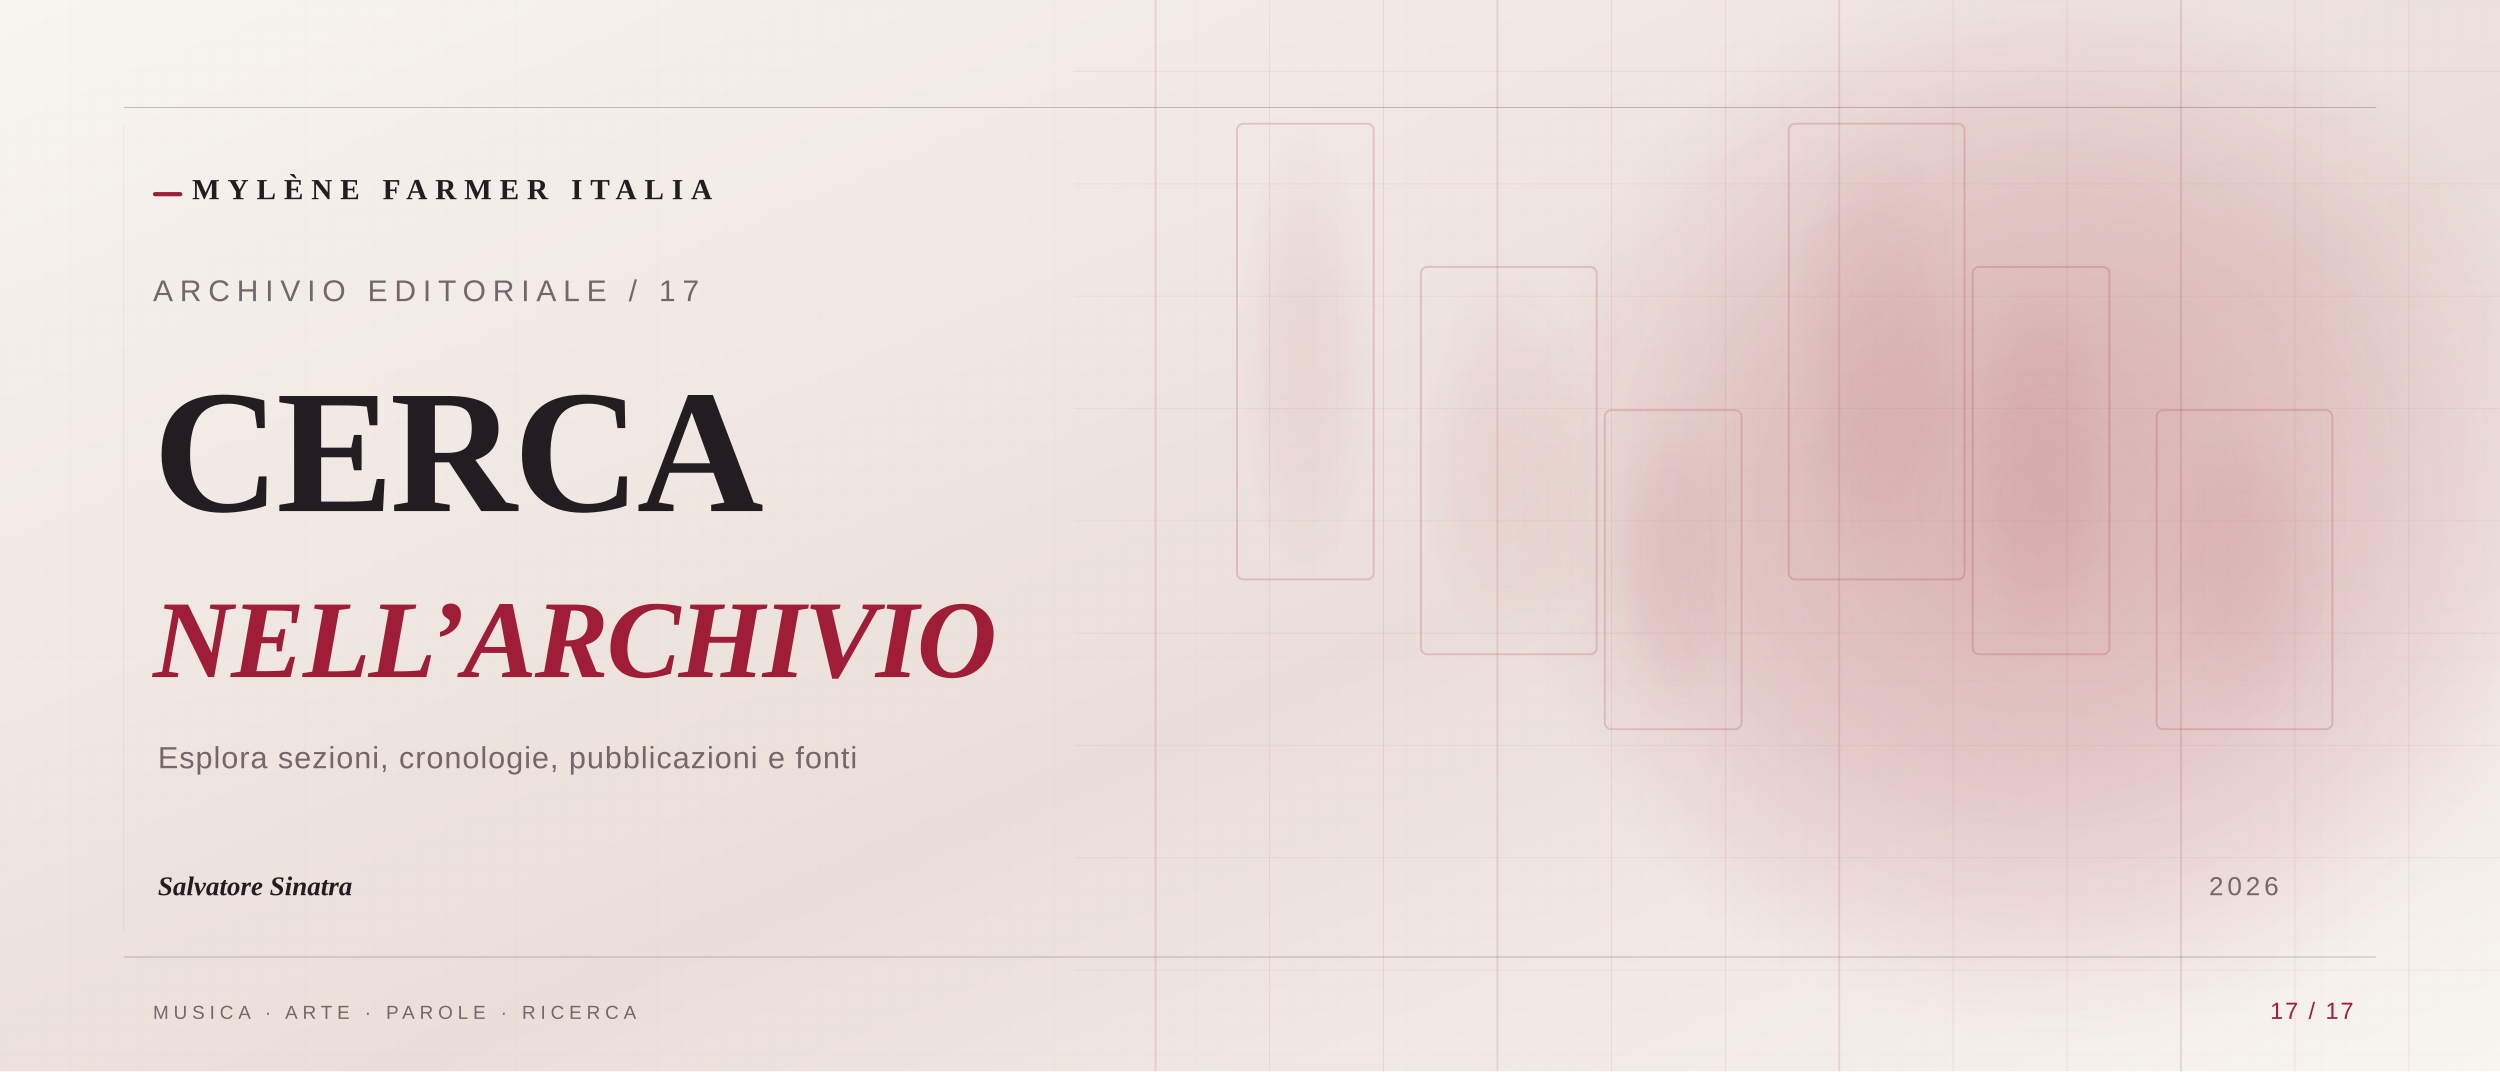
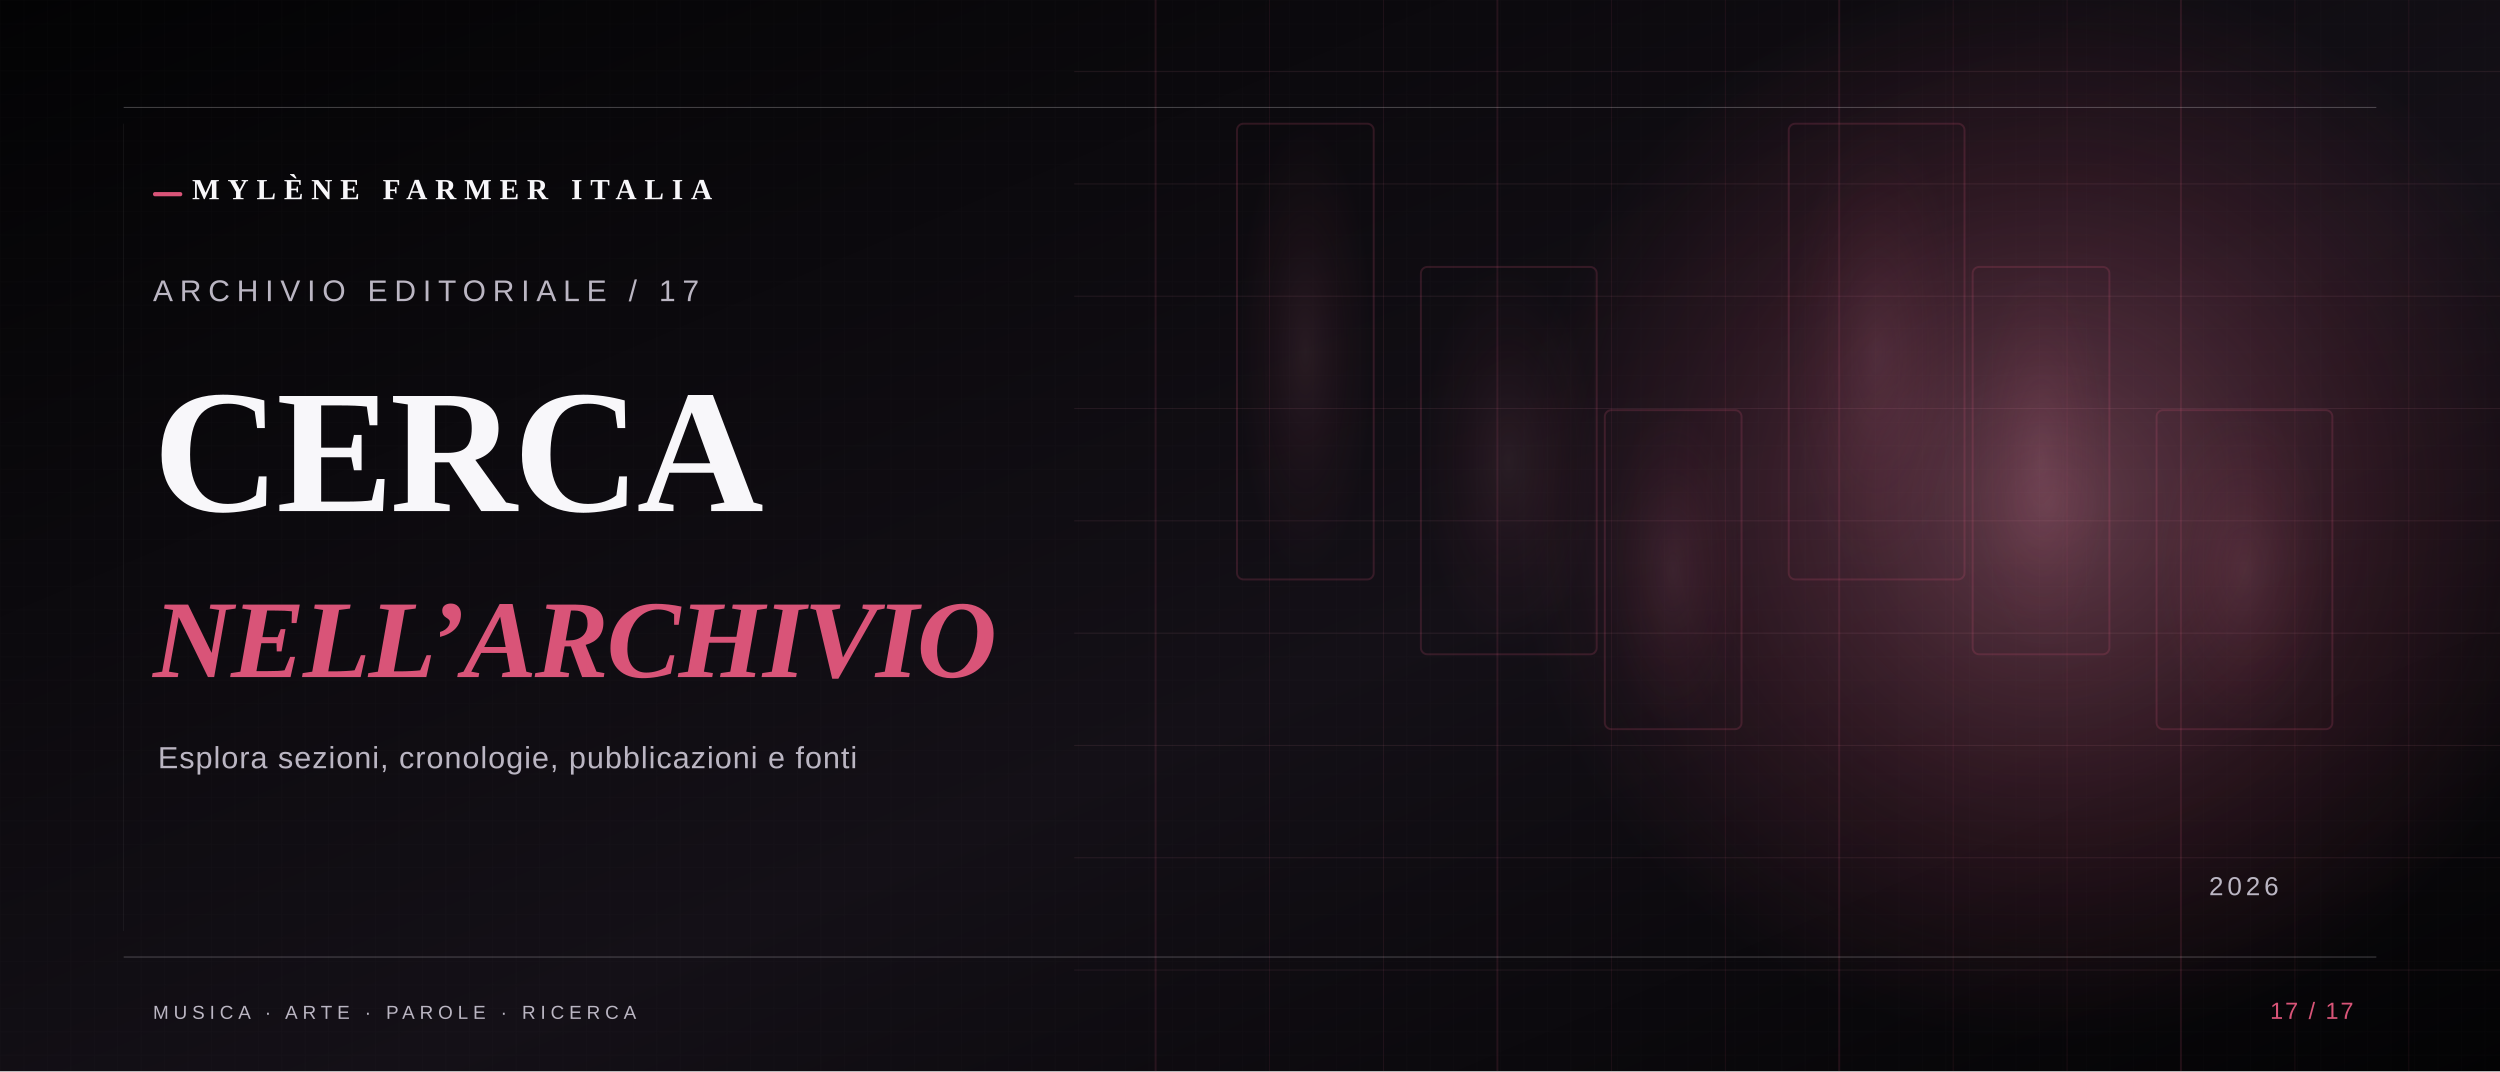
<svg xmlns="http://www.w3.org/2000/svg" width="7680" height="3291" viewBox="0 0 7680 3291" role="img" aria-label="Banner editoriale CERCA NELL’ARCHIVIO — Mylène Farmer Italia">
  <defs>
    <linearGradient id="base" x1="0" y1="0" x2="1" y2="1">
-       <stop offset="0" stop-color="#f8f5f0" />
-       <stop offset=".58" stop-color="#eaded8" />
-       <stop offset="1" stop-color="#f8f5f0" />
+       <stop offset="0" stop-color="#030304" />
+       <stop offset=".58" stop-color="#141017" />
+       <stop offset="1" stop-color="#030304" />
    </linearGradient>
    <radialGradient id="orb" cx="50%" cy="50%" r="50%">
-       <stop offset="0" stop-color="#b75c64" stop-opacity=".55" />
-       <stop offset=".65" stop-color="#9f1d36" stop-opacity=".19" />
-       <stop offset="1" stop-color="#9f1d36" stop-opacity="0" />
+       <stop offset="0" stop-color="#ff97b4" stop-opacity=".55" />
+       <stop offset=".65" stop-color="#d95478" stop-opacity=".19" />
+       <stop offset="1" stop-color="#d95478" stop-opacity="0" />
    </radialGradient>
    <linearGradient id="ribbon" x1="0" y1="0" x2="1" y2="1">
-       <stop offset="0" stop-color="#9f1d36" stop-opacity="0" />
-       <stop offset=".5" stop-color="#9f1d36" stop-opacity=".75" />
-       <stop offset="1" stop-color="#b75c64" stop-opacity="0" />
+       <stop offset="0" stop-color="#d95478" stop-opacity="0" />
+       <stop offset=".5" stop-color="#d95478" stop-opacity=".75" />
+       <stop offset="1" stop-color="#ff97b4" stop-opacity="0" />
    </linearGradient>
    <pattern id="micro" width="72" height="72" patternUnits="userSpaceOnUse">
-       <path d="M72 0H0V72" fill="none" stroke="#231d21" stroke-width="1" opacity=".045" />
+       <path d="M72 0H0V72" fill="none" stroke="#f8f7fa" stroke-width="1" opacity=".045" />
    </pattern>
  </defs>
  <rect width="7680" height="3291" fill="url(#base)" />
  <rect width="7680" height="3291" fill="url(#micro)" />
  <circle cx="6300" cy="1550" r="1660" fill="url(#orb)" opacity=".62" />
-   <path d="M 3550 0 V 3291" stroke="#9f1d36" stroke-width="6" opacity=".13" />
-   <path d="M 3900 0 V 3291" stroke="#9f1d36" stroke-width="2" opacity=".13" />
-   <path d="M 4250 0 V 3291" stroke="#9f1d36" stroke-width="2" opacity=".13" />
-   <path d="M 4600 0 V 3291" stroke="#9f1d36" stroke-width="6" opacity=".13" />
-   <path d="M 4950 0 V 3291" stroke="#9f1d36" stroke-width="2" opacity=".13" />
-   <path d="M 5300 0 V 3291" stroke="#9f1d36" stroke-width="2" opacity=".13" />
-   <path d="M 5650 0 V 3291" stroke="#9f1d36" stroke-width="6" opacity=".13" />
-   <path d="M 6000 0 V 3291" stroke="#9f1d36" stroke-width="2" opacity=".13" />
-   <path d="M 6350 0 V 3291" stroke="#9f1d36" stroke-width="2" opacity=".13" />
-   <path d="M 6700 0 V 3291" stroke="#9f1d36" stroke-width="6" opacity=".13" />
-   <path d="M 7050 0 V 3291" stroke="#9f1d36" stroke-width="2" opacity=".13" />
-   <path d="M 7400 0 V 3291" stroke="#9f1d36" stroke-width="2" opacity=".13" />
-   <path d="M 7750 0 V 3291" stroke="#9f1d36" stroke-width="6" opacity=".13" />
-   <path d="M 3300 220 H 7680" stroke="#b75c64" stroke-width="3" opacity=".09" />
-   <path d="M 3300 565 H 7680" stroke="#b75c64" stroke-width="3" opacity=".09" />
-   <path d="M 3300 910 H 7680" stroke="#b75c64" stroke-width="3" opacity=".09" />
-   <path d="M 3300 1255 H 7680" stroke="#b75c64" stroke-width="3" opacity=".09" />
-   <path d="M 3300 1600 H 7680" stroke="#b75c64" stroke-width="3" opacity=".09" />
-   <path d="M 3300 1945 H 7680" stroke="#b75c64" stroke-width="3" opacity=".09" />
-   <path d="M 3300 2290 H 7680" stroke="#b75c64" stroke-width="3" opacity=".09" />
-   <path d="M 3300 2635 H 7680" stroke="#b75c64" stroke-width="3" opacity=".09" />
-   <path d="M 3300 2980 H 7680" stroke="#b75c64" stroke-width="3" opacity=".09" />
-   <rect x="3800" y="380" width="420" height="1400" rx="20" fill="url(#orb)" stroke="#9f1d36" stroke-width="6" opacity=".18" />
-   <rect x="4365" y="820" width="540" height="1190" rx="20" fill="url(#orb)" stroke="#9f1d36" stroke-width="6" opacity=".18" />
-   <rect x="4930" y="1260" width="420" height="980" rx="20" fill="url(#orb)" stroke="#9f1d36" stroke-width="6" opacity=".18" />
-   <rect x="5495" y="380" width="540" height="1400" rx="20" fill="url(#orb)" stroke="#9f1d36" stroke-width="6" opacity=".18" />
-   <rect x="6060" y="820" width="420" height="1190" rx="20" fill="url(#orb)" stroke="#9f1d36" stroke-width="6" opacity=".18" />
-   <rect x="6625" y="1260" width="540" height="980" rx="20" fill="url(#orb)" stroke="#9f1d36" stroke-width="6" opacity=".18" />
-   <path d="M 380 330 H 7300" stroke="#231d21" stroke-width="3" opacity=".26" />
-   <path d="M 380 2940 H 7300" stroke="#231d21" stroke-width="3" opacity=".26" />
-   <path d="M 380 380 V 2860" stroke="#231d21" stroke-width="2" opacity=".08" />
-   <rect x="470" y="590" width="90" height="13" rx="6" fill="#9f1d36" />
-   <text x="590" y="612" fill="#231d21" font-family="Times New Roman, Liberation Serif, serif" font-weight="700" font-size="90" letter-spacing="24">MYLÈNE FARMER ITALIA</text>
-   <text x="470" y="925" fill="#74666b" font-family="Arial, Helvetica, sans-serif" font-size="92" letter-spacing="21">ARCHIVIO EDITORIALE  /  17</text>
-   <text x="470" y="1570" fill="#231d21" font-family="Times New Roman, Liberation Serif, serif" font-weight="700" font-size="540" letter-spacing="-11">CERCA</text>
-   <text x="470" y="2080" fill="#9f1d36" font-family="Times New Roman, Liberation Serif, serif" font-weight="700" font-style="italic" font-size="340" letter-spacing="-6">NELL’ARCHIVIO</text>
-   <text x="485" y="2360" fill="#74666b" font-family="Arial, Helvetica, sans-serif" font-size="94" letter-spacing="3">Esplora sezioni, cronologie, pubblicazioni e fonti</text>
-   <text x="485" y="2750" fill="#231d21" font-family="Times New Roman, Liberation Serif, serif" font-size="83" font-style="italic" font-weight="700">Salvatore Sinatra</text>
-   <text x="7000" y="2750" text-anchor="end" fill="#74666b" font-family="Arial, Helvetica, sans-serif" font-size="80" letter-spacing="12">2026</text>
-   <text x="470" y="3130" fill="#74666b" font-family="Arial, Helvetica, sans-serif" font-size="58" letter-spacing="15">MUSICA  ·  ARTE  ·  PAROLE  ·  RICERCA</text>
-   <text x="7230" y="3130" text-anchor="end" fill="#9f1d36" font-family="Arial, Helvetica, sans-serif" font-size="72" letter-spacing="6">17 / 17</text>
+   <path d="M 3550 0 V 3291" stroke="#d95478" stroke-width="6" opacity=".13" />
+   <path d="M 3900 0 V 3291" stroke="#d95478" stroke-width="2" opacity=".13" />
+   <path d="M 4250 0 V 3291" stroke="#d95478" stroke-width="2" opacity=".13" />
+   <path d="M 4600 0 V 3291" stroke="#d95478" stroke-width="6" opacity=".13" />
+   <path d="M 4950 0 V 3291" stroke="#d95478" stroke-width="2" opacity=".13" />
+   <path d="M 5300 0 V 3291" stroke="#d95478" stroke-width="2" opacity=".13" />
+   <path d="M 5650 0 V 3291" stroke="#d95478" stroke-width="6" opacity=".13" />
+   <path d="M 6000 0 V 3291" stroke="#d95478" stroke-width="2" opacity=".13" />
+   <path d="M 6350 0 V 3291" stroke="#d95478" stroke-width="2" opacity=".13" />
+   <path d="M 6700 0 V 3291" stroke="#d95478" stroke-width="6" opacity=".13" />
+   <path d="M 7050 0 V 3291" stroke="#d95478" stroke-width="2" opacity=".13" />
+   <path d="M 7400 0 V 3291" stroke="#d95478" stroke-width="2" opacity=".13" />
+   <path d="M 7750 0 V 3291" stroke="#d95478" stroke-width="6" opacity=".13" />
+   <path d="M 3300 220 H 7680" stroke="#ff97b4" stroke-width="3" opacity=".09" />
+   <path d="M 3300 565 H 7680" stroke="#ff97b4" stroke-width="3" opacity=".09" />
+   <path d="M 3300 910 H 7680" stroke="#ff97b4" stroke-width="3" opacity=".09" />
+   <path d="M 3300 1255 H 7680" stroke="#ff97b4" stroke-width="3" opacity=".09" />
+   <path d="M 3300 1600 H 7680" stroke="#ff97b4" stroke-width="3" opacity=".09" />
+   <path d="M 3300 1945 H 7680" stroke="#ff97b4" stroke-width="3" opacity=".09" />
+   <path d="M 3300 2290 H 7680" stroke="#ff97b4" stroke-width="3" opacity=".09" />
+   <path d="M 3300 2635 H 7680" stroke="#ff97b4" stroke-width="3" opacity=".09" />
+   <path d="M 3300 2980 H 7680" stroke="#ff97b4" stroke-width="3" opacity=".09" />
+   <rect x="3800" y="380" width="420" height="1400" rx="20" fill="url(#orb)" stroke="#d95478" stroke-width="6" opacity=".18" />
+   <rect x="4365" y="820" width="540" height="1190" rx="20" fill="url(#orb)" stroke="#d95478" stroke-width="6" opacity=".18" />
+   <rect x="4930" y="1260" width="420" height="980" rx="20" fill="url(#orb)" stroke="#d95478" stroke-width="6" opacity=".18" />
+   <rect x="5495" y="380" width="540" height="1400" rx="20" fill="url(#orb)" stroke="#d95478" stroke-width="6" opacity=".18" />
+   <rect x="6060" y="820" width="420" height="1190" rx="20" fill="url(#orb)" stroke="#d95478" stroke-width="6" opacity=".18" />
+   <rect x="6625" y="1260" width="540" height="980" rx="20" fill="url(#orb)" stroke="#d95478" stroke-width="6" opacity=".18" />
+   <path d="M 380 330 H 7300" stroke="#f8f7fa" stroke-width="3" opacity=".26" />
+   <path d="M 380 2940 H 7300" stroke="#f8f7fa" stroke-width="3" opacity=".26" />
+   <path d="M 380 380 V 2860" stroke="#f8f7fa" stroke-width="2" opacity=".08" />
+   <rect x="470" y="590" width="90" height="13" rx="6" fill="#d95478" />
+   <text x="590" y="612" fill="#f8f7fa" font-family="Times New Roman, Liberation Serif, serif" font-weight="700" font-size="90" letter-spacing="24">MYLÈNE FARMER ITALIA</text>
+   <text x="470" y="925" fill="#bbb6c3" font-family="Arial, Helvetica, sans-serif" font-size="92" letter-spacing="21">ARCHIVIO EDITORIALE  /  17</text>
+   <text x="470" y="1570" fill="#f8f7fa" font-family="Times New Roman, Liberation Serif, serif" font-weight="700" font-size="540" letter-spacing="-11">CERCA</text>
+   <text x="470" y="2080" fill="#d95478" font-family="Times New Roman, Liberation Serif, serif" font-weight="700" font-style="italic" font-size="340" letter-spacing="-6">NELL’ARCHIVIO</text>
+   <text x="485" y="2360" fill="#bbb6c3" font-family="Arial, Helvetica, sans-serif" font-size="94" letter-spacing="3">Esplora sezioni, cronologie, pubblicazioni e fonti</text>
+   <text x="7000" y="2750" text-anchor="end" fill="#bbb6c3" font-family="Arial, Helvetica, sans-serif" font-size="80" letter-spacing="12">2026</text>
+   <text x="470" y="3130" fill="#bbb6c3" font-family="Arial, Helvetica, sans-serif" font-size="58" letter-spacing="15">MUSICA  ·  ARTE  ·  PAROLE  ·  RICERCA</text>
+   <text x="7230" y="3130" text-anchor="end" fill="#d95478" font-family="Arial, Helvetica, sans-serif" font-size="72" letter-spacing="6">17 / 17</text>
</svg>
